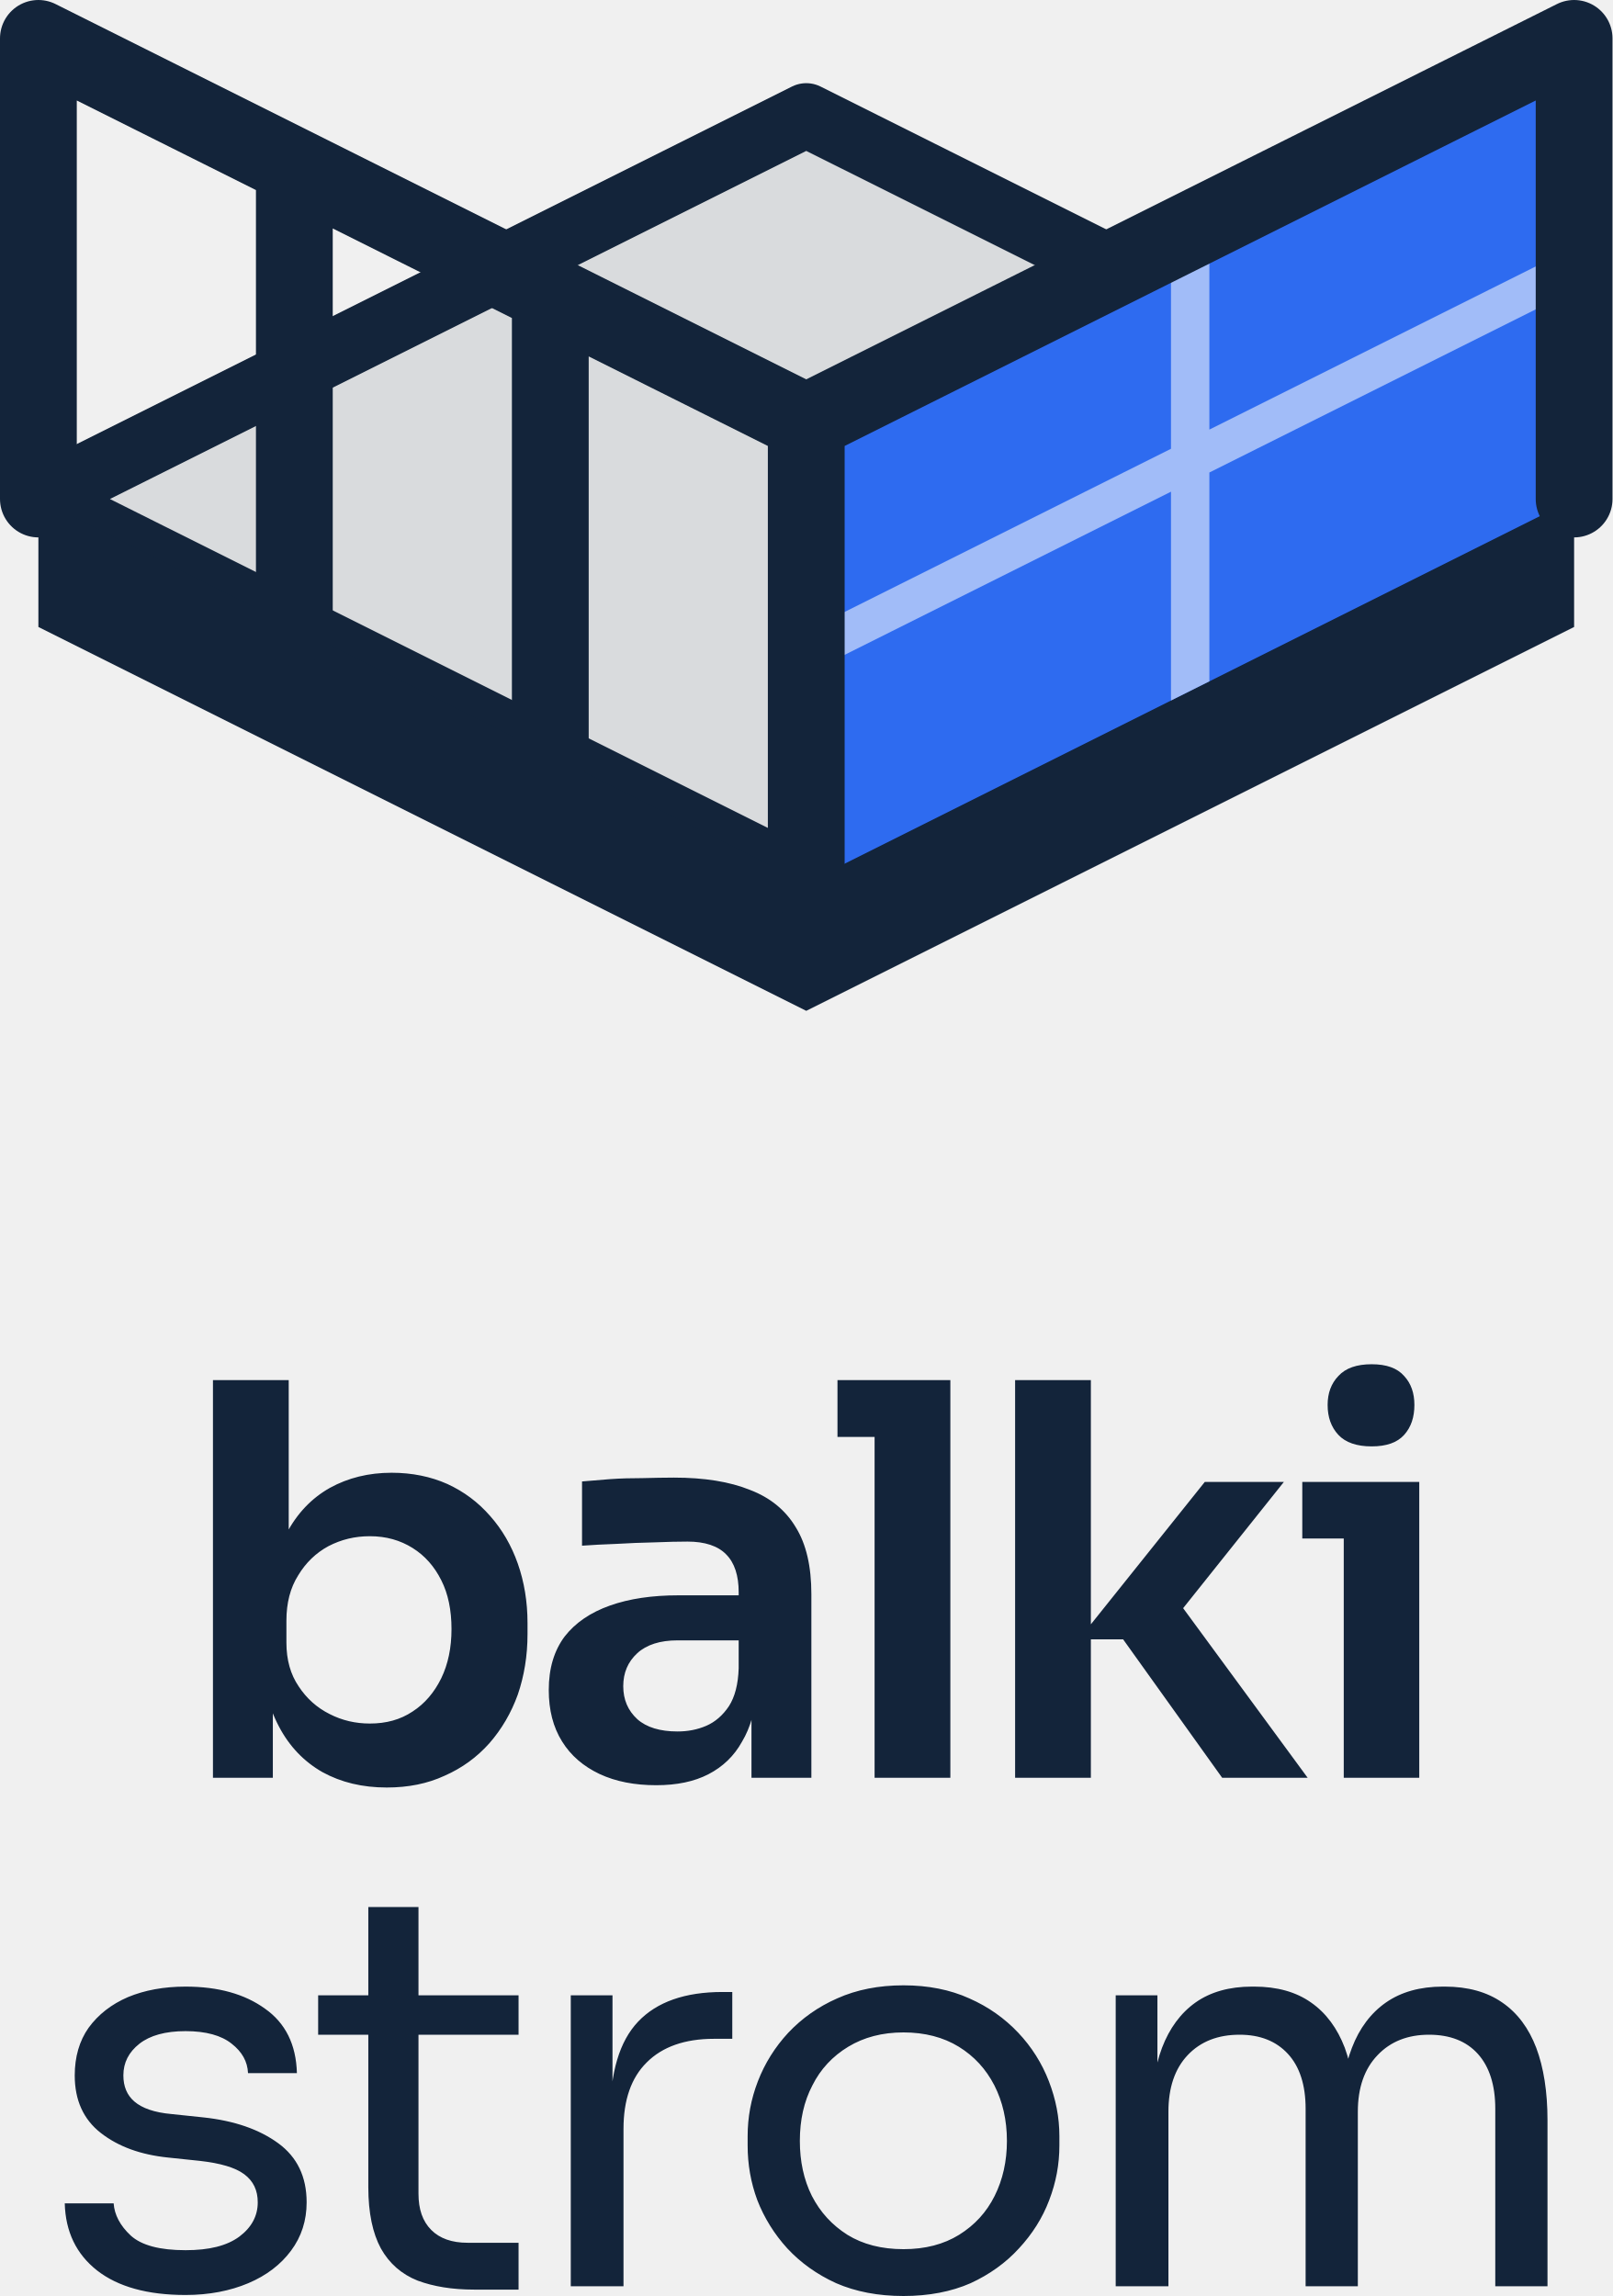
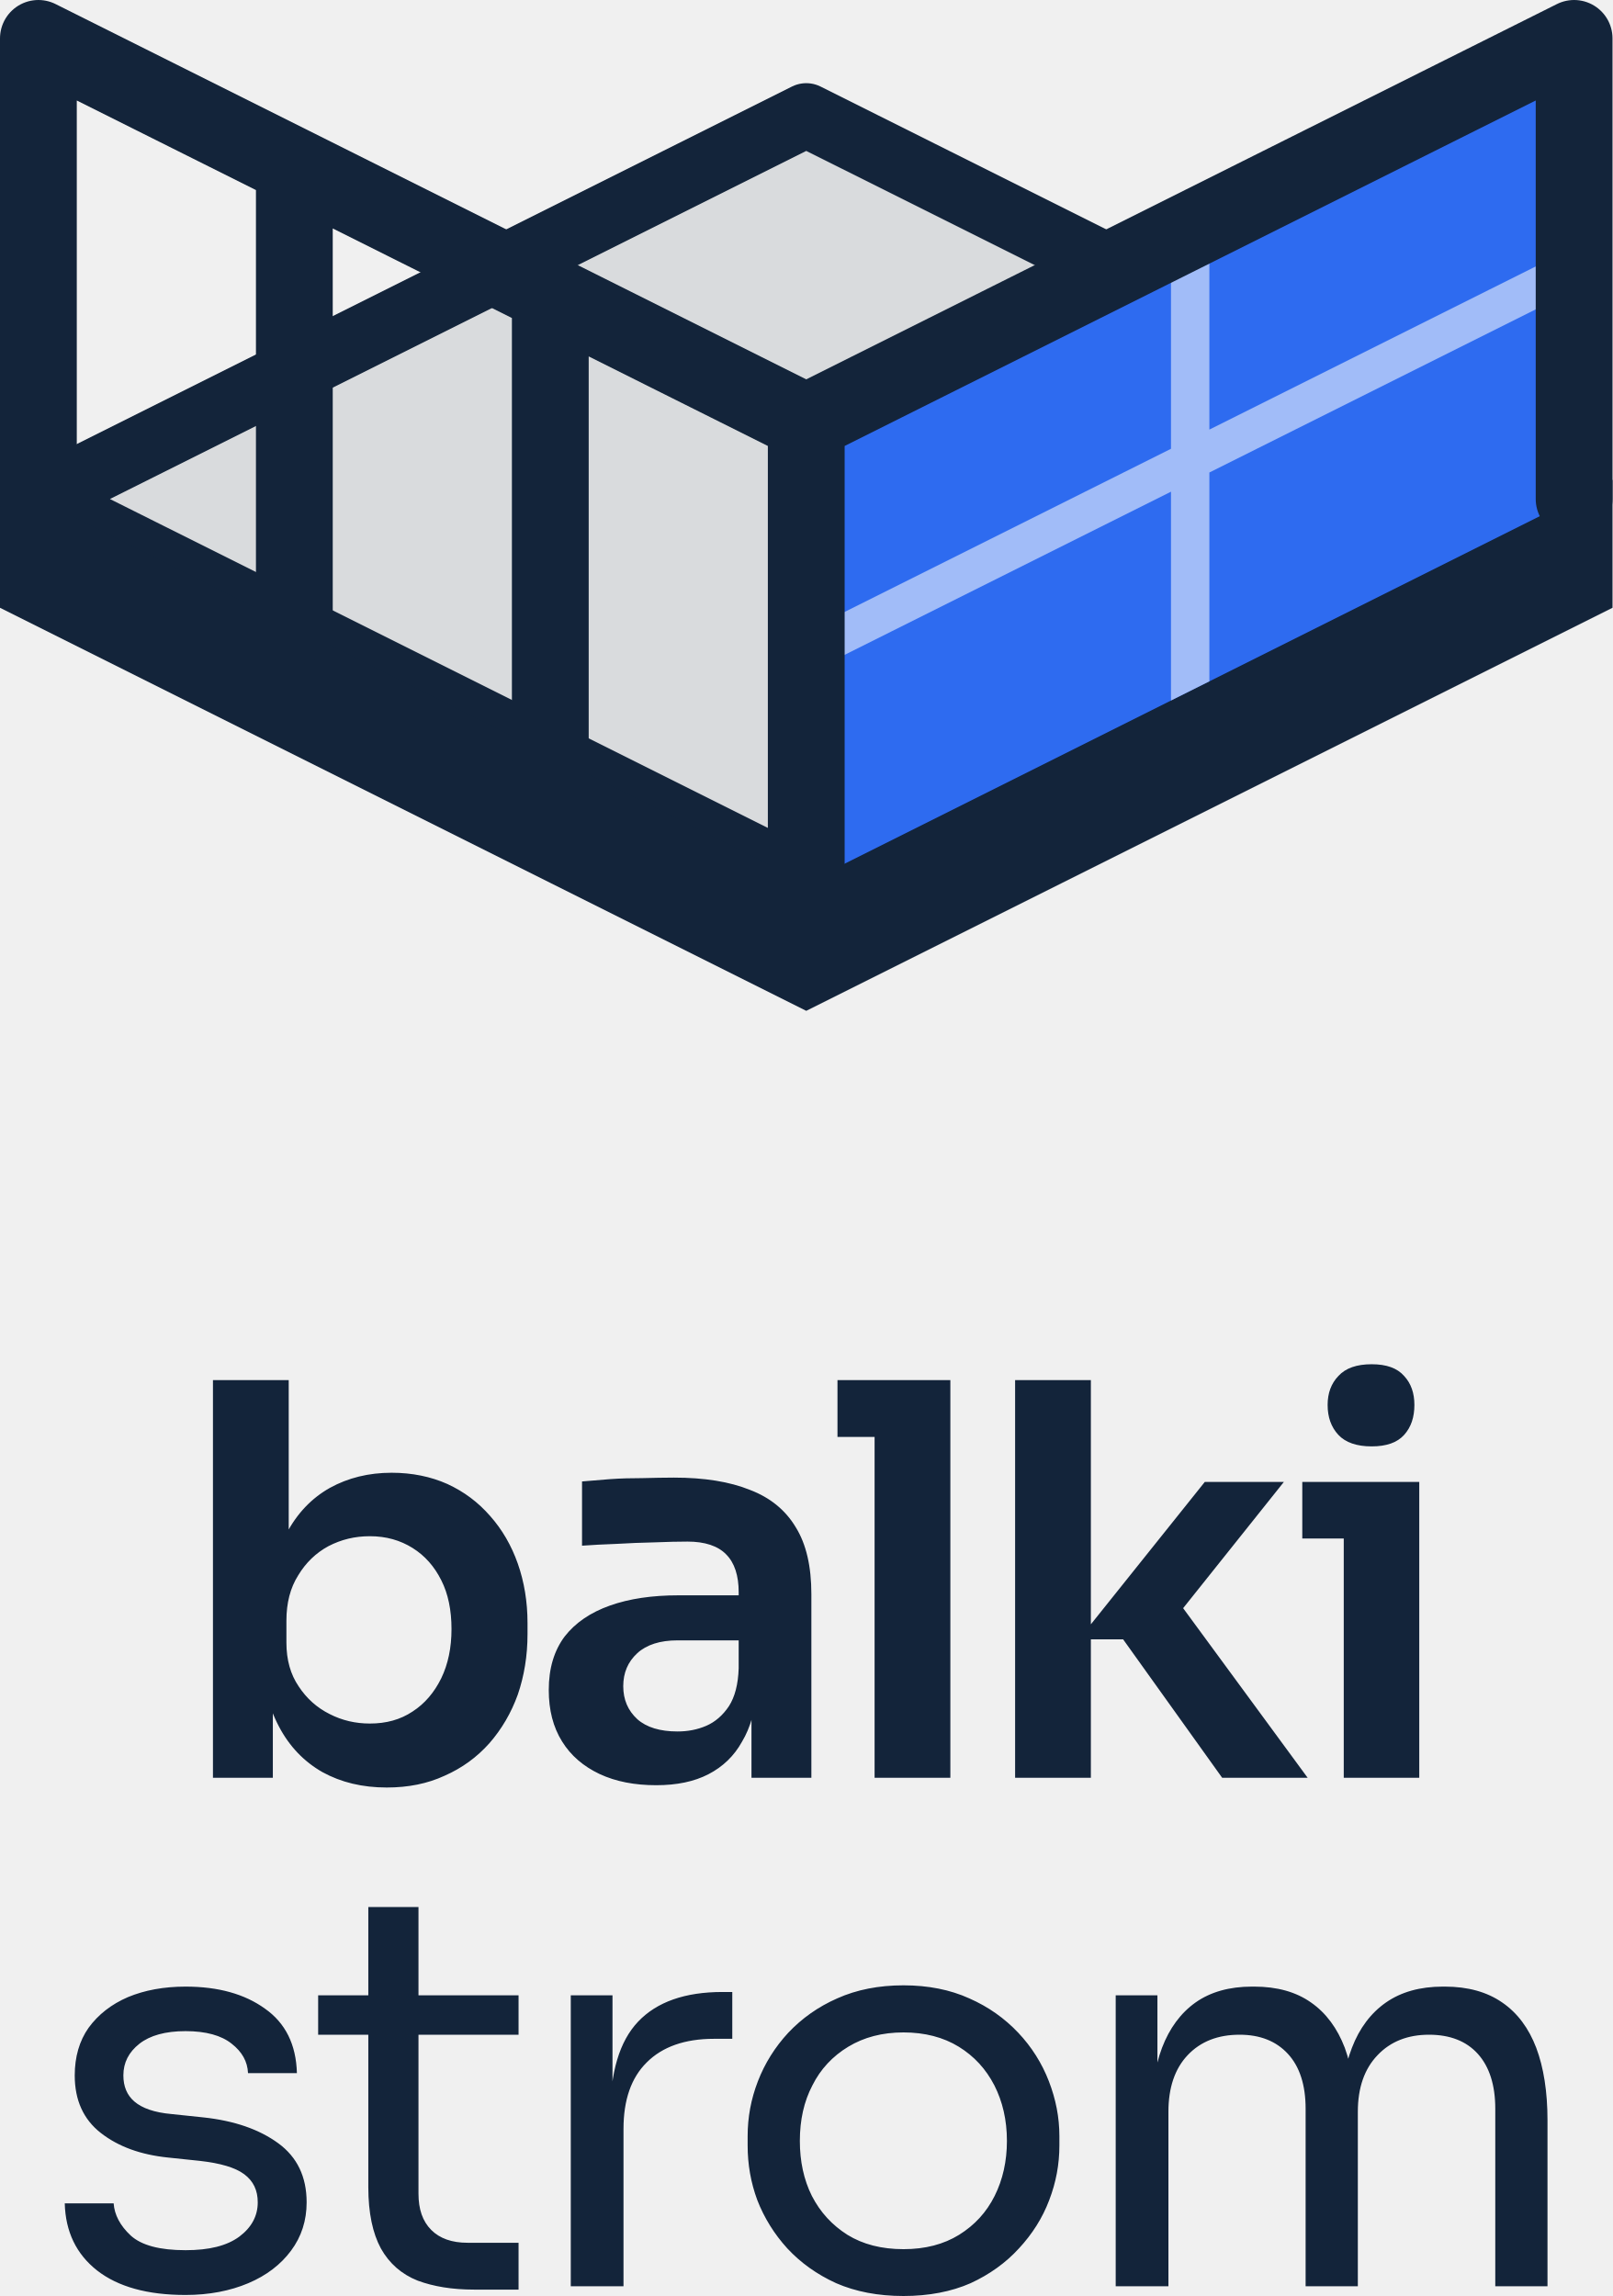
<svg xmlns="http://www.w3.org/2000/svg" viewBox="18.5 29.5 63 89.72" role="img" aria-label="balki strom">
  <path d="M50 34 80 49 50 64 20 49Z" fill="#13243A" fill-opacity="0.1" stroke="#13243A" stroke-width="2.5" stroke-linejoin="round" />
-   <path d="M20 49 50 64 80 49v5L50 69 20 54Z" fill="#13243A" />
+   <path d="M18.5 48.25 50 64 81.5 48.25V53.25L50 69 18.5 53.25Z" fill="#13243A" />
  <path d="M50 64 80 49V31L50 46Z" fill="#2E6BF0" />
  <clipPath id="panel">
    <path d="M50 64 80 49V31L50 46Z" />
  </clipPath>
  <path clip-path="url(#panel)" d="M65 62V33M44 58 86 37" stroke="#fff" stroke-opacity=".55" stroke-width="1.5" />
  <path d="M20 31 50 46 80 31M20 49V31M30 54V36M40 59V41M50 64V46M80 49V31" fill="none" stroke="#13243A" stroke-width="3" stroke-linecap="round" stroke-linejoin="round" />
  <path fill="#13243A" d="M 33.61 99.35 C 32.66 99.35 31.83 99.15 31.1 98.75 C 30.38 98.34 29.81 97.75 29.4 96.97 C 28.98 96.18 28.75 95.24 28.72 94.13 L 29.16 94.13 L 29.16 98.97 L 26.82 98.97 L 26.82 83.43 L 29.78 83.43 L 29.78 91.19 L 29 92.4 C 29.05 91.22 29.28 90.23 29.69 89.43 C 30.11 88.63 30.68 88.04 31.39 87.64 C 32.1 87.25 32.9 87.05 33.8 87.05 C 34.6 87.05 35.33 87.2 35.98 87.49 C 36.63 87.79 37.18 88.2 37.65 88.74 C 38.12 89.27 38.48 89.89 38.73 90.6 C 38.98 91.31 39.11 92.09 39.11 92.92 L 39.11 93.36 C 39.11 94.2 38.98 94.99 38.73 95.72 C 38.47 96.44 38.1 97.07 37.62 97.62 C 37.13 98.17 36.55 98.59 35.87 98.89 C 35.2 99.2 34.45 99.35 33.61 99.35Z M 32.95 96.85 C 33.59 96.85 34.14 96.7 34.62 96.38 C 35.1 96.07 35.47 95.63 35.74 95.08 C 36.01 94.52 36.14 93.88 36.14 93.16 C 36.14 92.42 36.01 91.78 35.74 91.25 C 35.47 90.71 35.1 90.29 34.62 89.99 C 34.14 89.69 33.59 89.53 32.95 89.53 C 32.36 89.53 31.83 89.66 31.33 89.92 C 30.85 90.18 30.45 90.56 30.15 91.06 C 29.84 91.55 29.69 92.14 29.69 92.83 L 29.69 93.69 C 29.69 94.36 29.85 94.93 30.17 95.4 C 30.48 95.87 30.88 96.23 31.38 96.48 C 31.87 96.73 32.39 96.85 32.95 96.85Z M 32.95 96.85 M 47.86 98.97 L 47.86 95.54 L 47.36 95.54 L 47.36 91.72 C 47.36 91.07 47.2 90.57 46.87 90.24 C 46.55 89.91 46.04 89.74 45.36 89.74 C 45.01 89.74 44.58 89.75 44.08 89.77 C 43.58 89.78 43.09 89.8 42.58 89.83 C 42.08 89.85 41.63 89.87 41.24 89.9 L 41.24 87.39 C 41.56 87.36 41.93 87.33 42.33 87.3 C 42.75 87.27 43.17 87.26 43.6 87.26 C 44.04 87.25 44.45 87.24 44.83 87.24 C 46.02 87.24 47.01 87.4 47.8 87.72 C 48.59 88.02 49.19 88.51 49.59 89.18 C 50 89.84 50.2 90.71 50.2 91.8 L 50.2 98.97Z M 44.14 99.26 C 43.3 99.26 42.56 99.12 41.92 98.82 C 41.29 98.52 40.8 98.1 40.46 97.55 C 40.11 96.99 39.94 96.32 39.94 95.54 C 39.94 94.69 40.15 94 40.56 93.45 C 40.98 92.91 41.57 92.51 42.33 92.24 C 43.09 91.97 43.98 91.84 45.01 91.84 L 47.69 91.84 L 47.69 93.6 L 44.97 93.6 C 44.29 93.6 43.76 93.77 43.4 94.1 C 43.03 94.44 42.85 94.87 42.85 95.39 C 42.85 95.91 43.03 96.34 43.4 96.68 C 43.76 97 44.29 97.16 44.97 97.16 C 45.37 97.16 45.74 97.09 46.09 96.94 C 46.44 96.79 46.74 96.53 46.98 96.17 C 47.21 95.81 47.34 95.32 47.36 94.69 L 48.08 95.52 C 48.01 96.33 47.82 97.01 47.49 97.56 C 47.18 98.12 46.74 98.54 46.18 98.83 C 45.62 99.12 44.94 99.26 44.14 99.26Z M 44.14 99.26 M 52.67 98.97 L 52.67 83.43 L 55.63 83.43 L 55.63 98.97Z M 51.22 85.65 L 51.22 83.43 L 55.63 83.43 L 55.63 85.65Z M 51.22 85.65 M 66.25 98.97 L 62.38 93.56 L 60.65 93.56 L 65.57 87.41 L 68.66 87.41 L 64.12 93.1 L 64.18 91.6 L 69.59 98.97Z M 58.16 98.97 L 58.16 83.43 L 61.12 83.43 L 61.12 98.97Z M 58.16 98.97 M 71 98.97 L 71 87.41 L 73.95 87.41 L 73.95 98.97Z M 69.38 89.62 L 69.38 87.41 L 73.95 87.41 L 73.95 89.62Z M 72.09 86.02 C 71.51 86.02 71.07 85.87 70.79 85.57 C 70.51 85.27 70.37 84.88 70.37 84.4 C 70.37 83.94 70.51 83.56 70.79 83.27 C 71.07 82.96 71.51 82.81 72.09 82.81 C 72.67 82.81 73.09 82.96 73.36 83.27 C 73.63 83.56 73.76 83.94 73.76 84.4 C 73.76 84.88 73.63 85.27 73.36 85.57 C 73.09 85.87 72.67 86.02 72.09 86.02Z M 72.09 86.02 M 25.75 119.18 C 24.26 119.18 23.11 118.86 22.29 118.22 C 21.48 117.58 21.06 116.71 21.03 115.6 L 22.94 115.6 C 22.97 116.04 23.19 116.47 23.61 116.86 C 24.03 117.24 24.74 117.43 25.75 117.43 C 26.67 117.43 27.36 117.26 27.85 116.9 C 28.33 116.54 28.57 116.09 28.57 115.56 C 28.57 115.09 28.4 114.73 28.04 114.46 C 27.69 114.2 27.11 114.03 26.31 113.94 L 25.07 113.81 C 23.99 113.7 23.12 113.38 22.44 112.85 C 21.76 112.32 21.42 111.57 21.42 110.6 C 21.42 109.88 21.6 109.25 21.96 108.74 C 22.34 108.22 22.85 107.82 23.5 107.54 C 24.15 107.27 24.9 107.13 25.75 107.13 C 27.03 107.13 28.06 107.42 28.85 107.99 C 29.65 108.55 30.07 109.39 30.1 110.51 L 28.19 110.51 C 28.17 110.06 27.96 109.68 27.55 109.36 C 27.15 109.04 26.55 108.87 25.75 108.87 C 24.96 108.87 24.36 109.04 23.95 109.36 C 23.53 109.69 23.32 110.1 23.32 110.6 C 23.32 111.03 23.46 111.37 23.75 111.62 C 24.05 111.88 24.53 112.05 25.2 112.11 L 26.44 112.24 C 27.66 112.37 28.63 112.71 29.37 113.25 C 30.11 113.79 30.48 114.56 30.48 115.56 C 30.48 116.27 30.28 116.9 29.87 117.45 C 29.47 117.99 28.91 118.42 28.2 118.72 C 27.49 119.02 26.67 119.18 25.75 119.18Z M 25.75 119.18 M 37.02 118.97 C 36.17 118.97 35.44 118.85 34.82 118.62 C 34.19 118.37 33.71 117.95 33.38 117.36 C 33.06 116.77 32.89 115.97 32.89 114.97 L 32.89 104.02 L 34.85 104.02 L 34.85 115.22 C 34.85 115.83 35.01 116.3 35.35 116.64 C 35.68 116.97 36.15 117.14 36.77 117.14 L 38.76 117.14 L 38.76 118.97Z M 30.93 109.01 L 30.93 107.47 L 38.76 107.47 L 38.76 109.01Z M 30.93 109.01 M 40.8 118.84 L 40.8 107.47 L 42.43 107.47 L 42.43 112.16 L 42.34 112.16 C 42.34 110.49 42.7 109.27 43.43 108.5 C 44.16 107.73 45.26 107.34 46.73 107.34 L 47.11 107.34 L 47.11 109.17 L 46.39 109.17 C 45.26 109.17 44.38 109.48 43.77 110.09 C 43.16 110.69 42.86 111.56 42.86 112.69 L 42.86 118.84Z M 40.8 118.84 M 53.8 119.22 C 52.8 119.22 51.93 119.05 51.17 118.72 C 50.42 118.38 49.78 117.92 49.26 117.36 C 48.75 116.8 48.36 116.17 48.09 115.48 C 47.83 114.78 47.71 114.07 47.71 113.34 L 47.71 112.97 C 47.71 112.24 47.84 111.53 48.11 110.83 C 48.38 110.13 48.78 109.49 49.3 108.93 C 49.83 108.37 50.46 107.92 51.21 107.59 C 51.97 107.25 52.83 107.08 53.8 107.08 C 54.76 107.08 55.62 107.25 56.37 107.59 C 57.12 107.92 57.75 108.37 58.28 108.93 C 58.81 109.49 59.21 110.13 59.48 110.83 C 59.75 111.53 59.89 112.24 59.89 112.97 L 59.89 113.34 C 59.89 114.07 59.76 114.78 59.49 115.48 C 59.23 116.17 58.83 116.8 58.31 117.36 C 57.8 117.92 57.16 118.38 56.42 118.72 C 55.67 119.05 54.79 119.22 53.8 119.22Z M 53.8 117.39 C 54.65 117.39 55.37 117.2 55.97 116.83 C 56.58 116.45 57.04 115.95 57.36 115.31 C 57.68 114.67 57.84 113.95 57.84 113.16 C 57.84 112.34 57.67 111.62 57.35 110.99 C 57.02 110.35 56.56 109.85 55.96 109.48 C 55.36 109.11 54.63 108.92 53.8 108.92 C 52.97 108.92 52.25 109.11 51.64 109.48 C 51.03 109.85 50.56 110.35 50.24 110.99 C 49.91 111.62 49.75 112.34 49.75 113.16 C 49.75 113.95 49.9 114.67 50.22 115.31 C 50.55 115.95 51.01 116.45 51.61 116.83 C 52.21 117.2 52.94 117.39 53.8 117.39Z M 53.8 117.39 M 62.09 118.84 L 62.09 107.47 L 63.72 107.47 L 63.72 112.35 L 63.47 112.35 C 63.47 111.24 63.61 110.29 63.9 109.52 C 64.19 108.76 64.63 108.16 65.21 107.75 C 65.79 107.34 66.53 107.13 67.41 107.13 L 67.5 107.13 C 68.4 107.13 69.14 107.34 69.72 107.75 C 70.31 108.16 70.75 108.76 71.04 109.52 C 71.32 110.29 71.47 111.24 71.47 112.35 L 70.87 112.35 C 70.87 111.24 71.02 110.29 71.32 109.52 C 71.61 108.76 72.06 108.16 72.65 107.75 C 73.24 107.34 73.98 107.13 74.87 107.13 L 74.95 107.13 C 75.85 107.13 76.6 107.34 77.19 107.75 C 77.79 108.16 78.23 108.76 78.52 109.52 C 78.81 110.29 78.96 111.24 78.96 112.35 L 78.96 118.84 L 76.92 118.84 L 76.92 111.9 C 76.92 110.98 76.69 110.26 76.24 109.76 C 75.79 109.26 75.15 109.01 74.33 109.01 C 73.51 109.01 72.83 109.27 72.32 109.81 C 71.81 110.34 71.55 111.08 71.55 112.02 L 71.55 118.84 L 69.51 118.84 L 69.51 111.9 C 69.51 110.98 69.28 110.26 68.82 109.76 C 68.36 109.26 67.73 109.01 66.93 109.01 C 66.09 109.01 65.41 109.27 64.9 109.81 C 64.4 110.34 64.15 111.08 64.15 112.02 L 64.15 118.84Z M 62.09 118.84" />
</svg>
